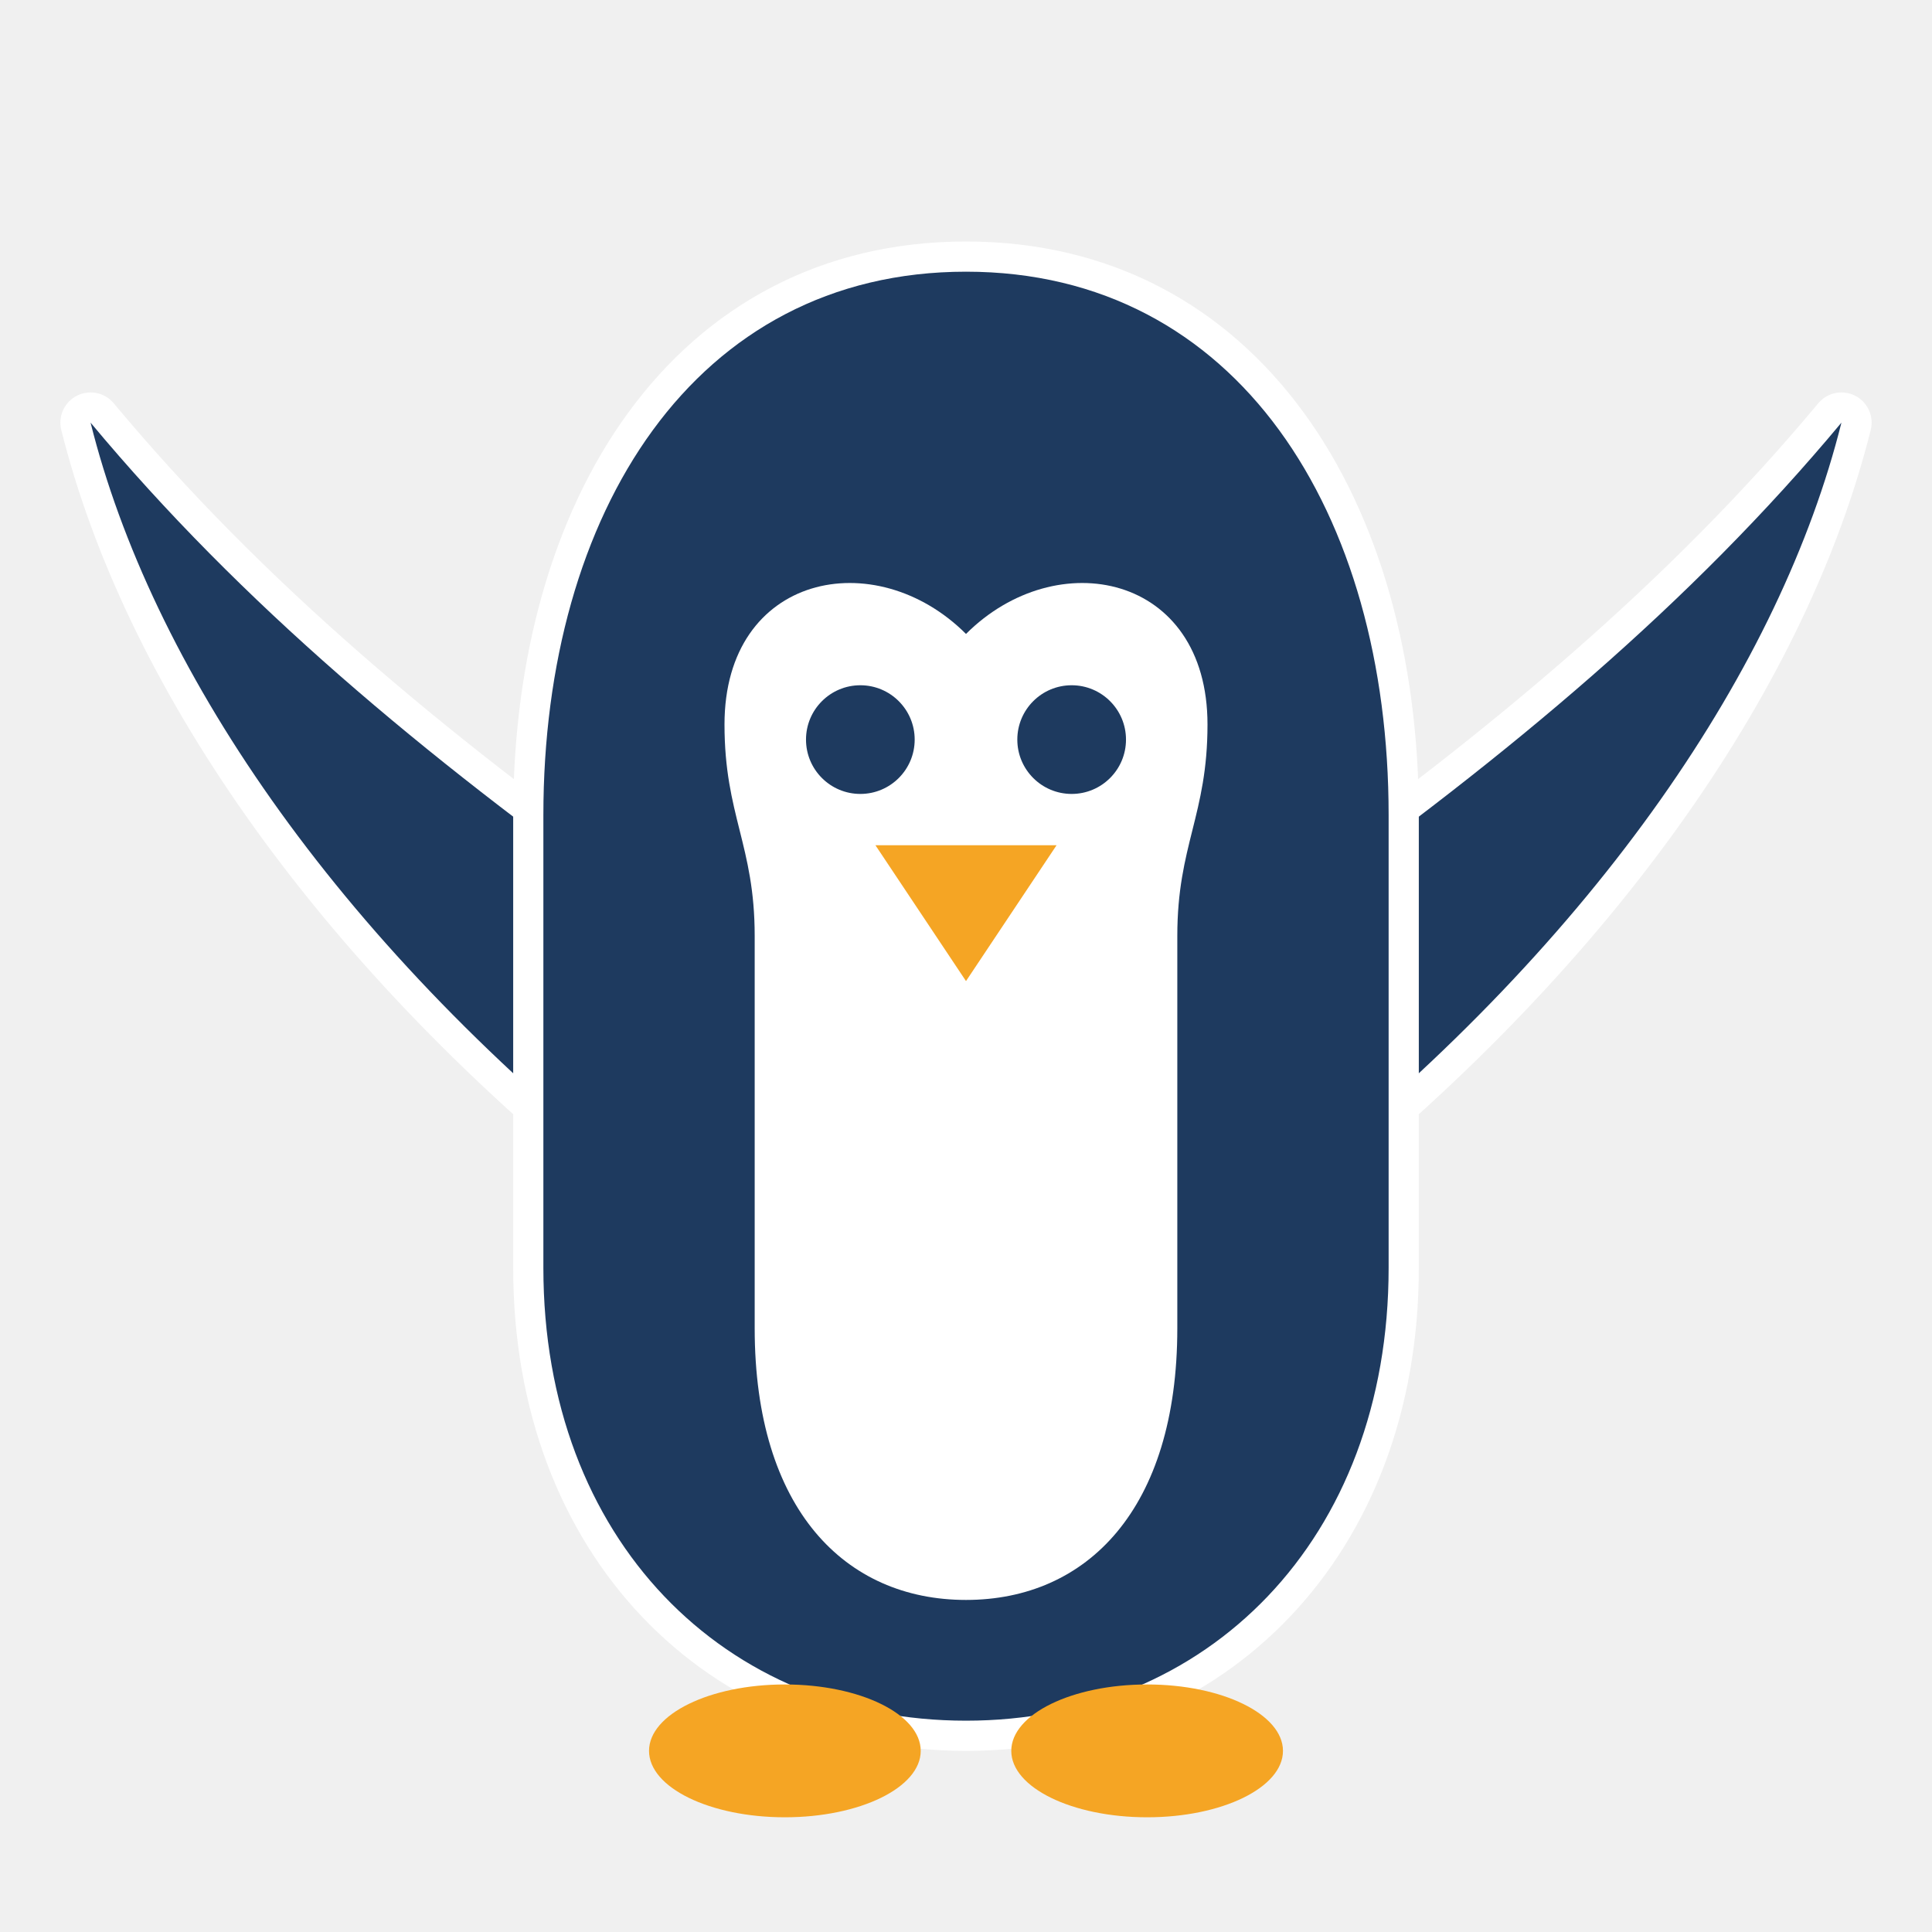
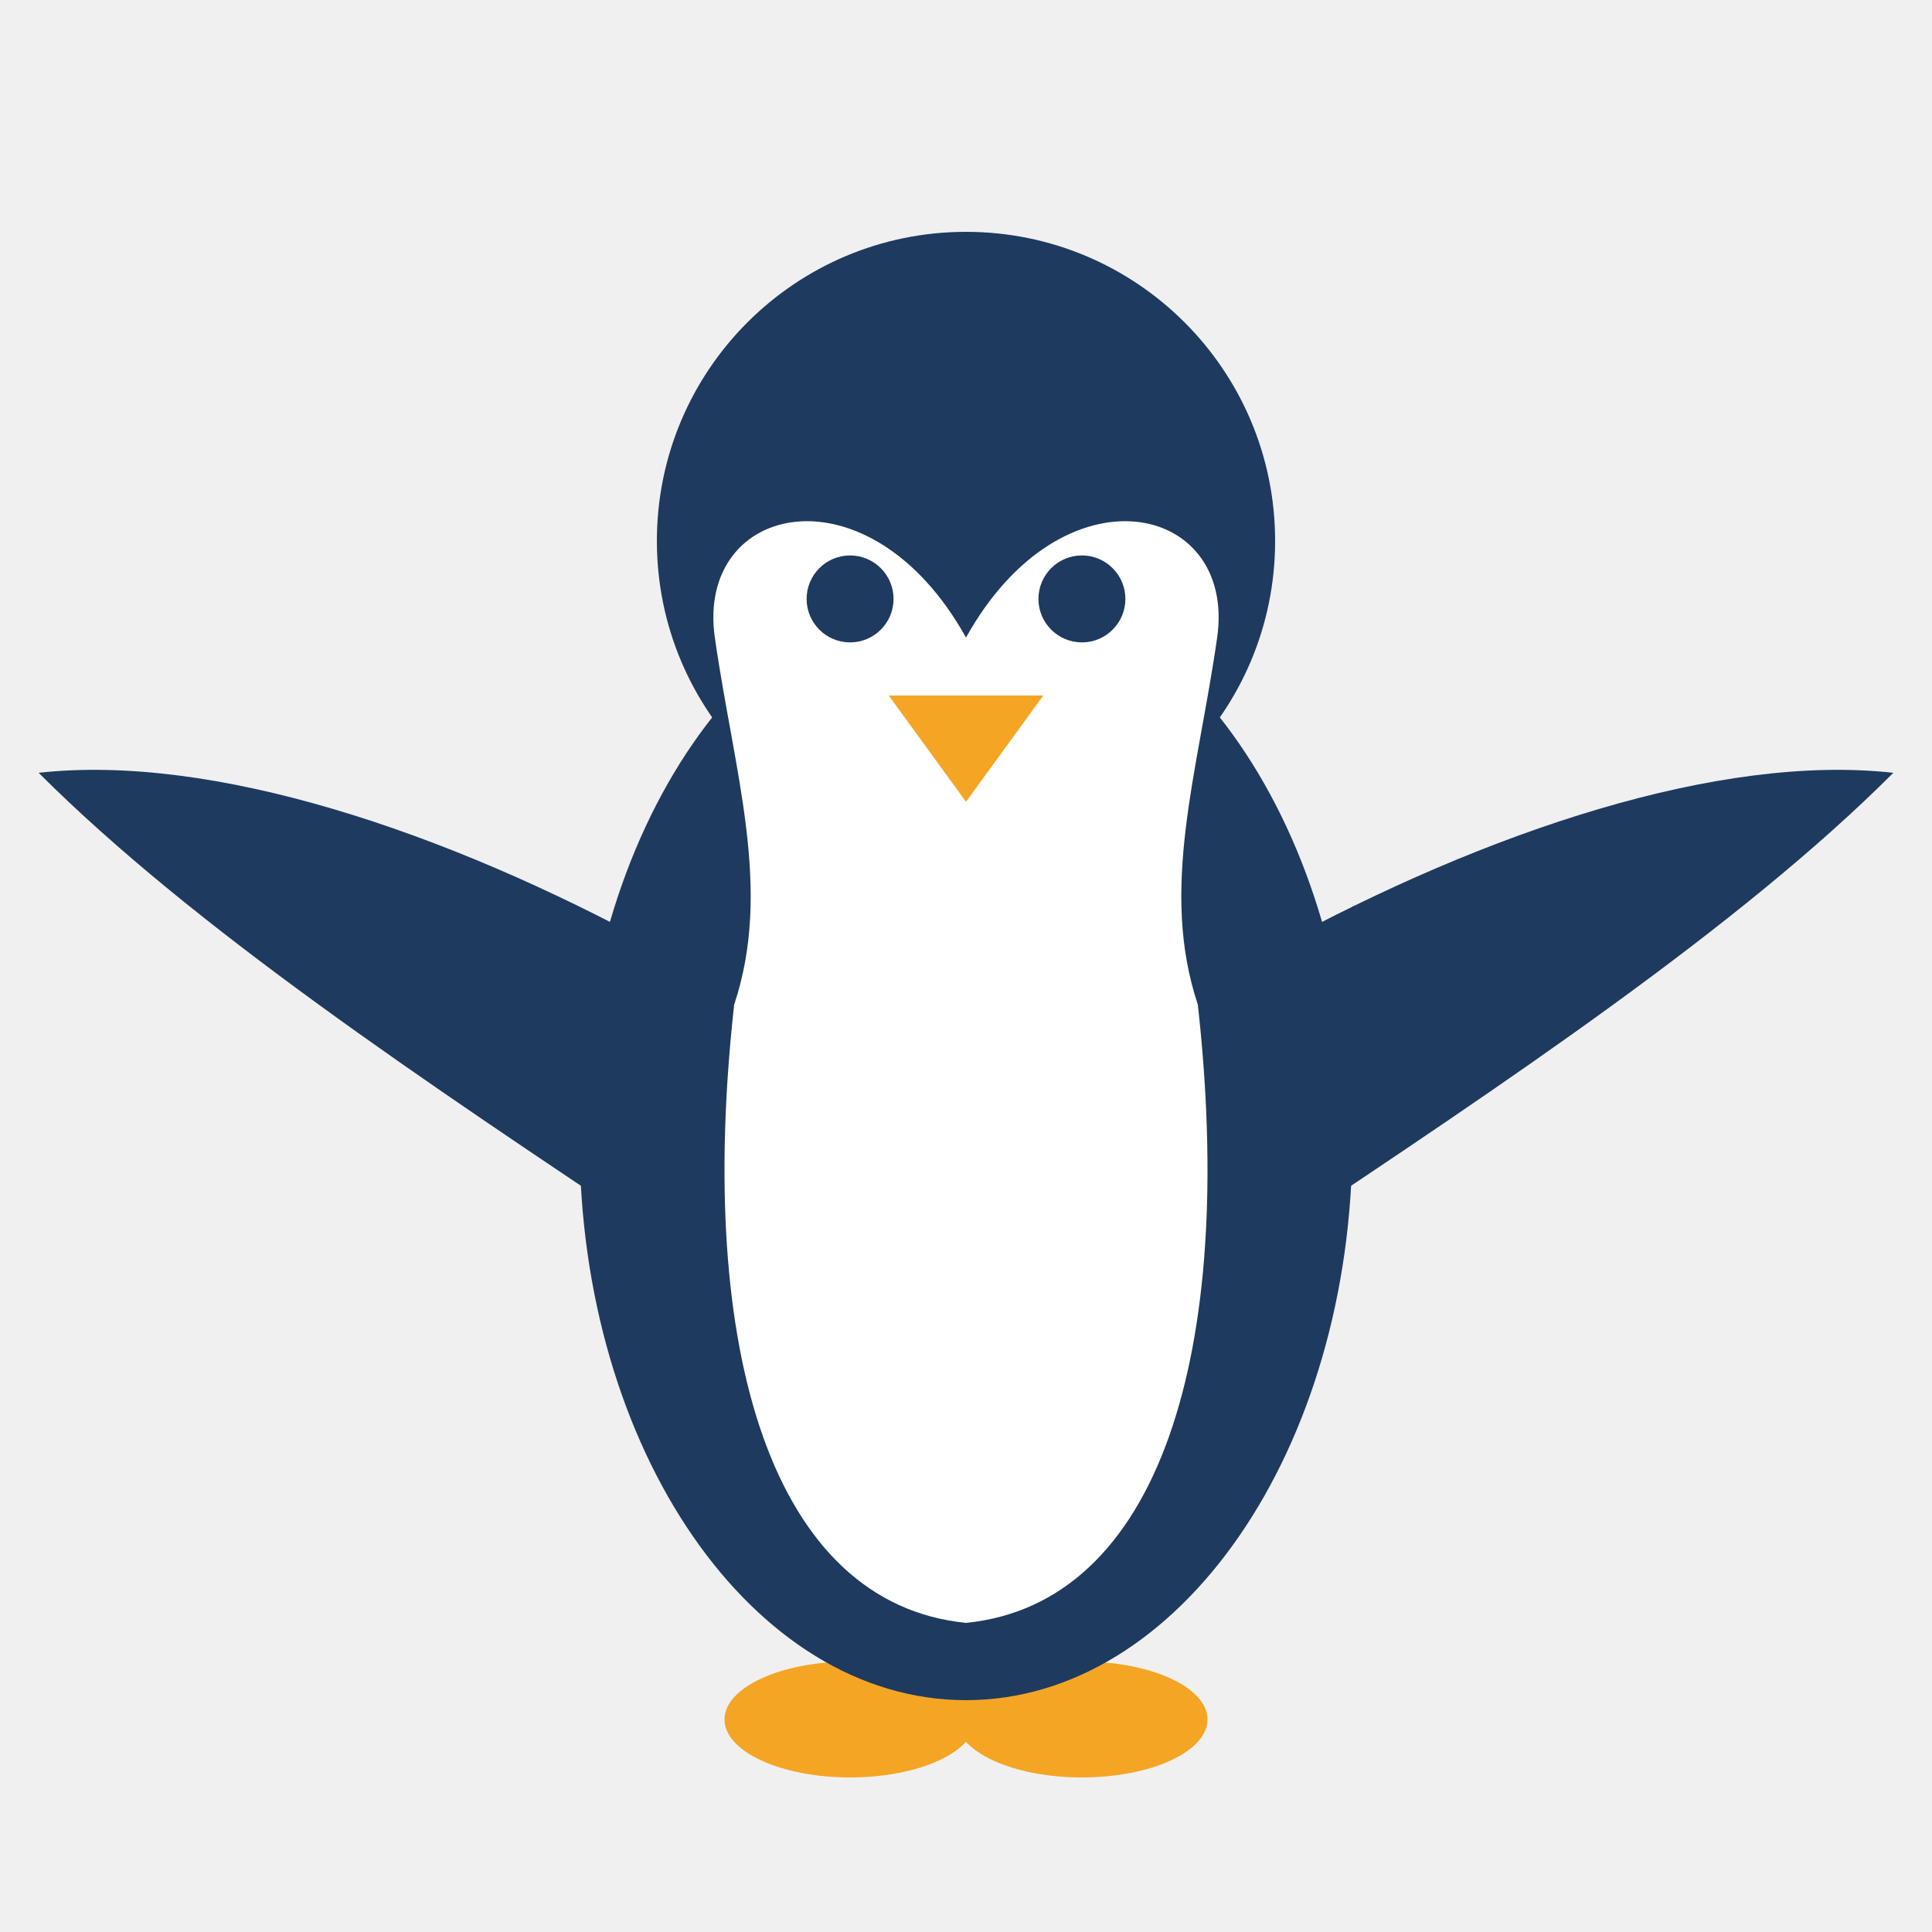
- <svg xmlns="http://www.w3.org/2000/svg" viewBox="0 0 64 64" role="img" aria-label="Penguin">
-   <g stroke="#FFFFFF" stroke-width="2" stroke-linejoin="round" paint-order="stroke">
-     <path fill="#1E3A5F" d="M21 30 C14 25 8 20 3 14 C5 22 11 31 21 39 Z" />
-     <path fill="#1E3A5F" d="M43 30 C50 25 56 20 61 14 C59 22 53 31 43 39 Z" />
-     <path fill="#1E3A5F" d="M32 9 C41 9 46 17 46 27 L46 42 C46 51 40 57 32 57 C24 57 18 51 18 42 L18 27 C18 17 23 9 32 9 Z" />
-   </g>
-   <path fill="#FFFFFF" d="M32 21 C35 18 40 19 40 24 C40 27 39 28 39 31 L39 44 C39 50 36 53 32 53 C28 53 25 50 25 44 L25 31 C25 28 24 27 24 24 C24 19 29 18 32 21 Z" />
-   <circle fill="#1E3A5F" cx="28.5" cy="24.5" r="1.8" />
-   <circle fill="#1E3A5F" cx="35.5" cy="24.5" r="1.8" />
-   <path fill="#F5A524" d="M29 28 L35 28 L32 32.5 Z" />
-   <ellipse fill="#F5A524" cx="26" cy="58" rx="4.5" ry="2.2" />
-   <ellipse fill="#F5A524" cx="38" cy="58" rx="4.5" ry="2.2" />
+ <svg xmlns="http://www.w3.org/2000/svg" viewBox="0 0 200 200">
+   <path d="M68,98 C46,86 22,78 4,80 C20,96.0 44,112 68,128 Z" fill="#1E3A5F" />
+   <path d="M132,98 C154,86 178,78 196,80 C180,96.0 156,112 132,128 Z" fill="#1E3A5F" />
+   <ellipse cx="88" cy="178" rx="13" ry="6" fill="#F5A524" />
+   <ellipse cx="112" cy="178" rx="13" ry="6" fill="#F5A524" />
+   <ellipse cx="100" cy="118" rx="40" ry="58" fill="#1E3A5F" />
+   <circle cx="100" cy="56" r="32" fill="#1E3A5F" />
+   <path d="M100,66 C90,48 72,52 74,66 C76,80 80,92 76,104 C72,140 80,166 100,168 C120,166 128,140 124,104 C120,92 124,80 126,66 C128,52 110,48 100,66 Z" fill="#FFFFFF" />
+   <circle cx="88" cy="62" r="4.5" fill="#1E3A5F" />
+   <circle cx="112" cy="62" r="4.5" fill="#1E3A5F" />
+   <path d="M92,72 H108 L100,83 Z" fill="#F5A524" />
</svg>
